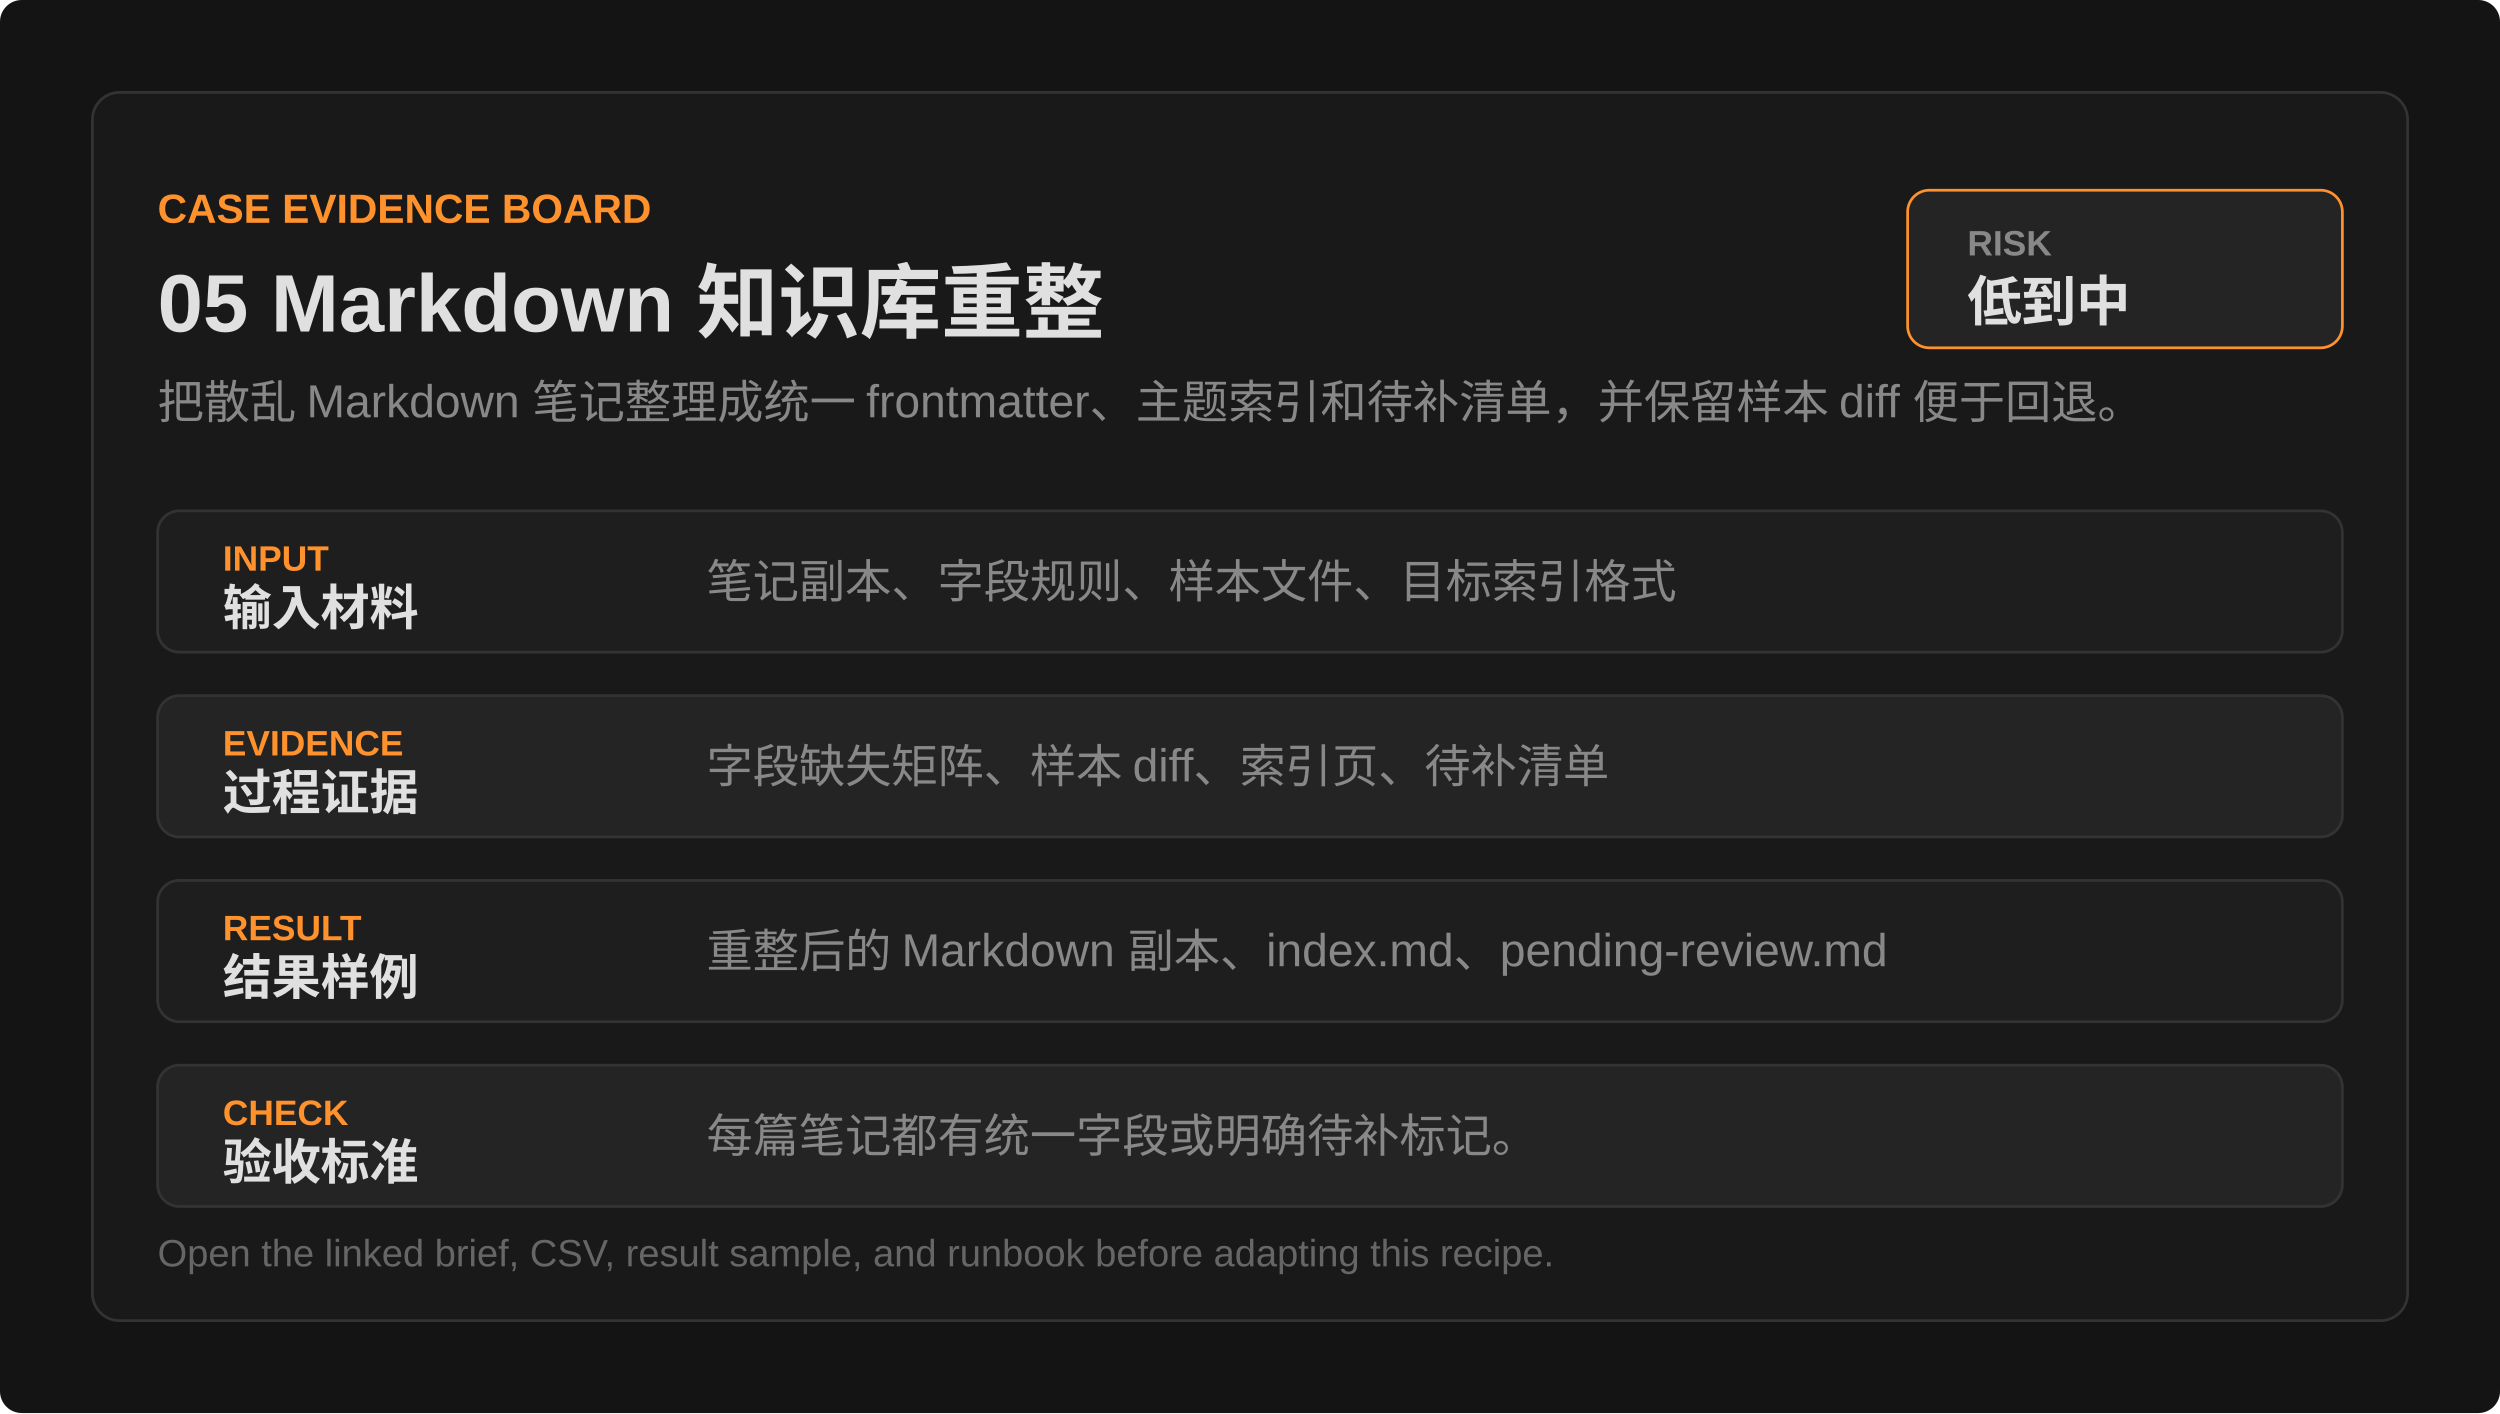
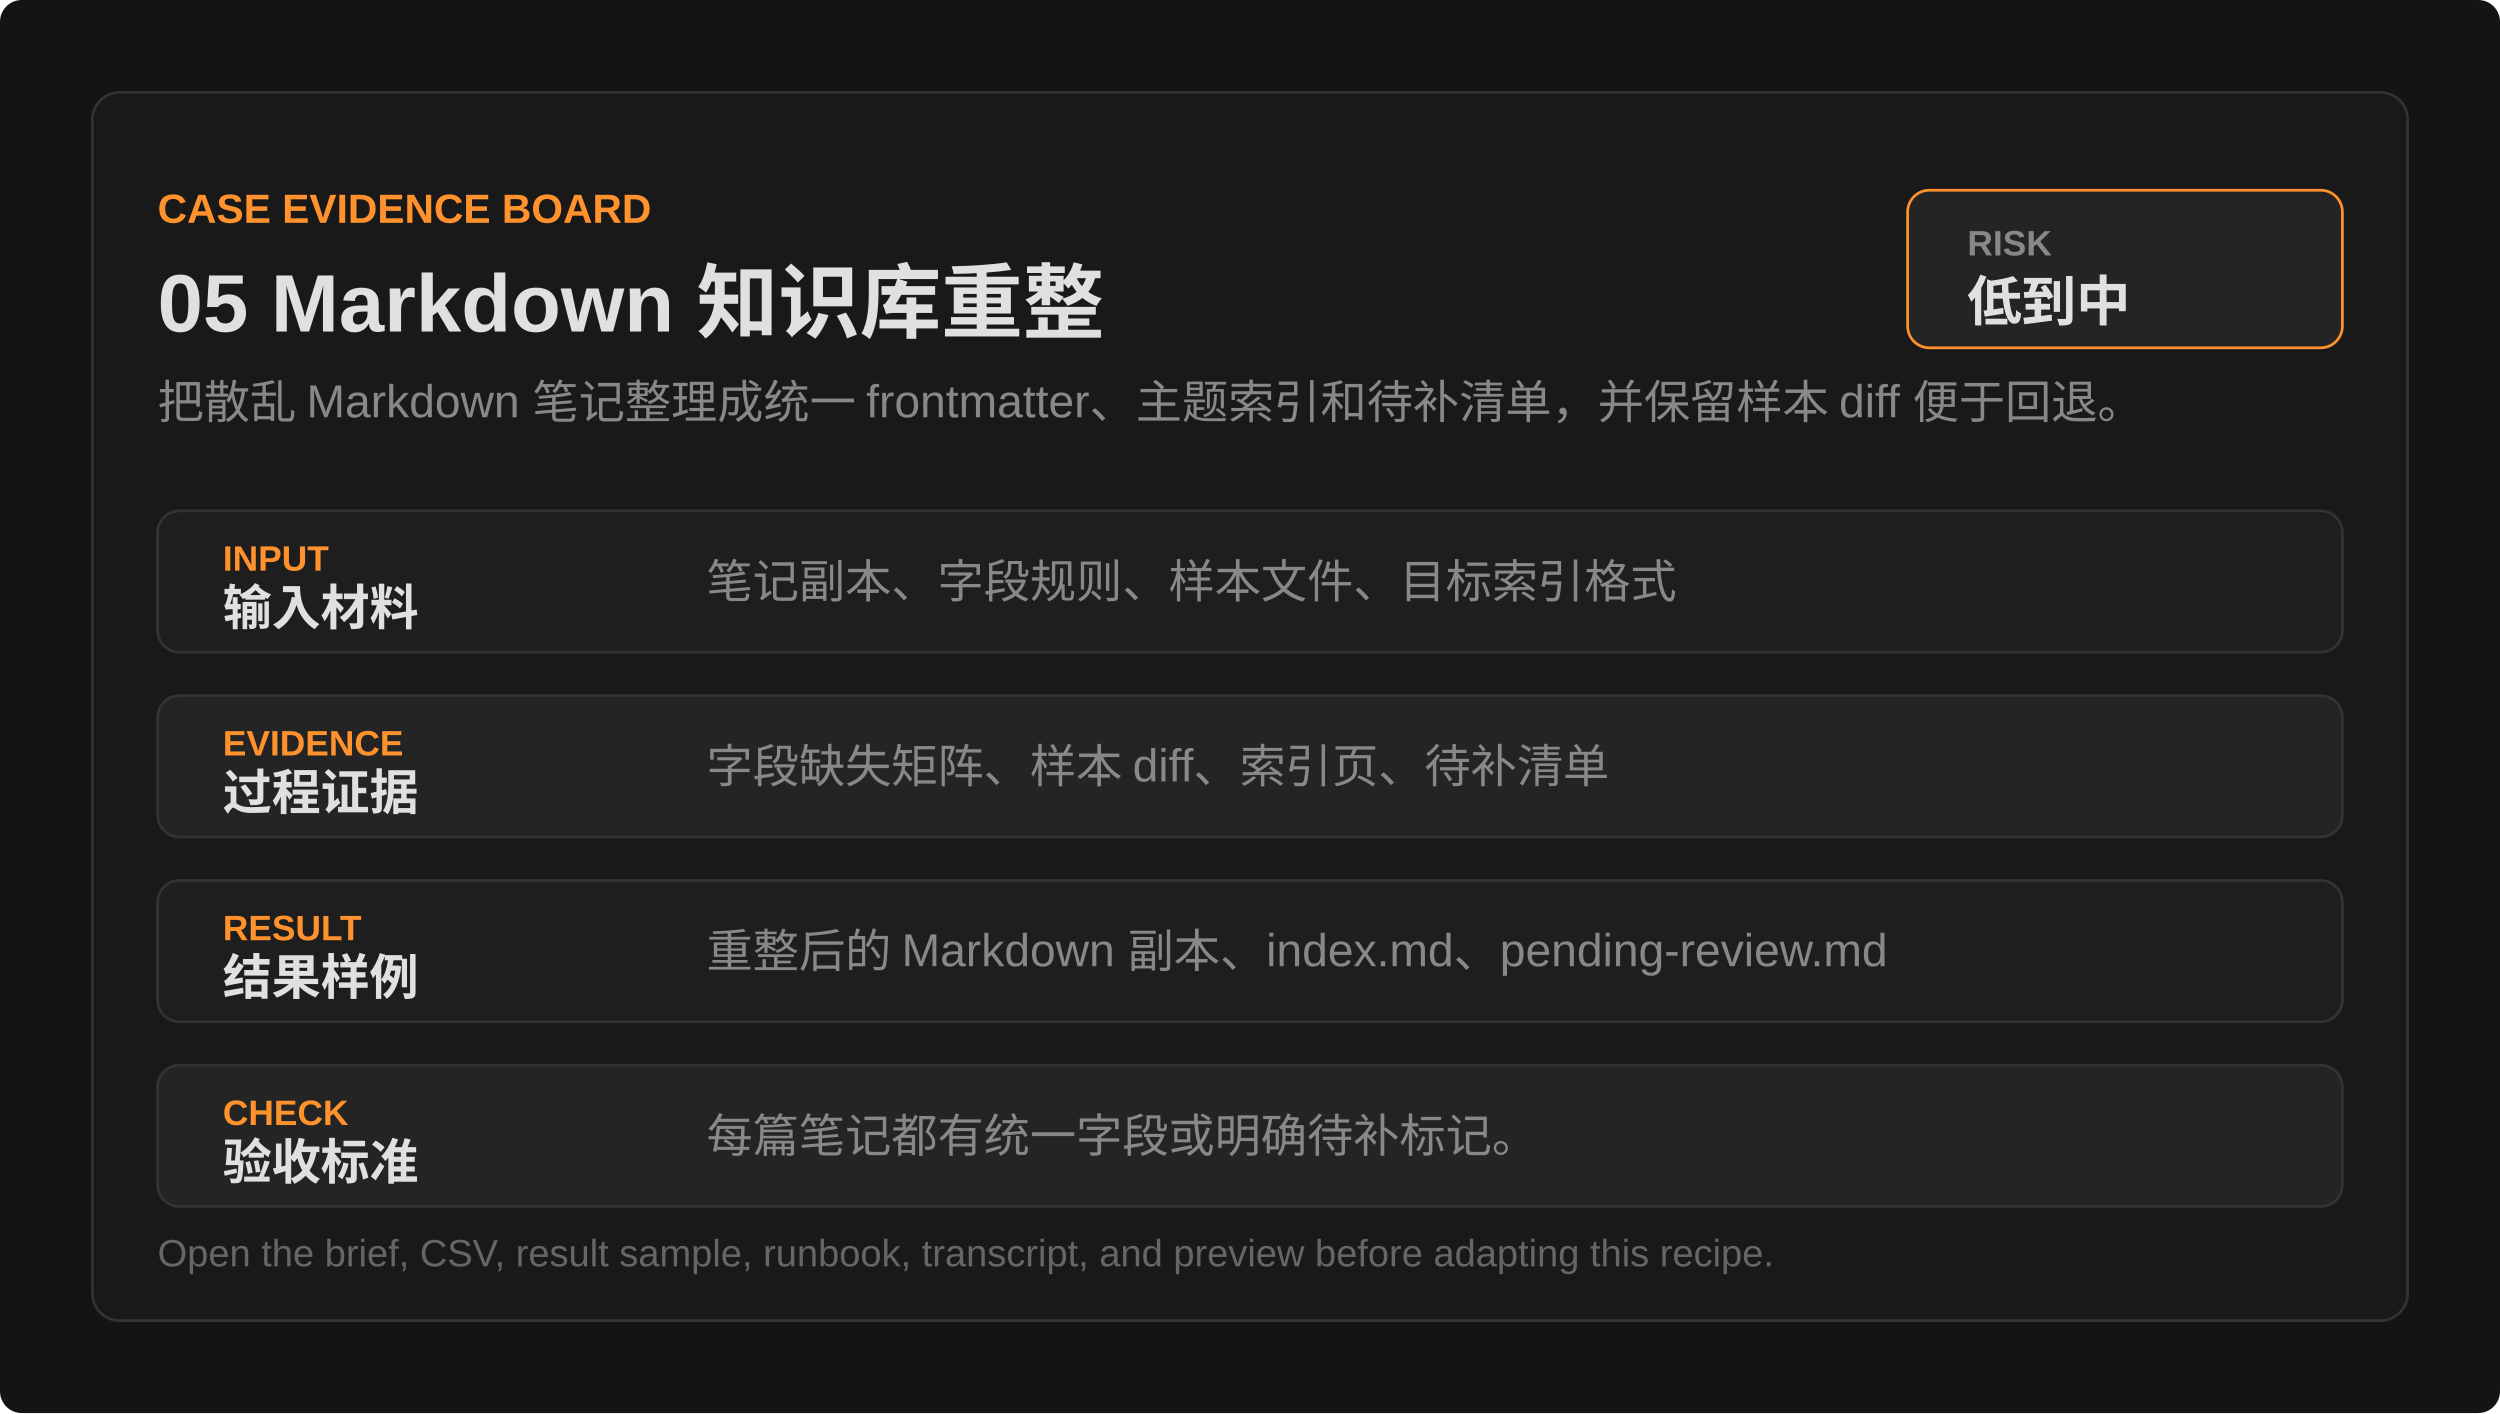
<svg xmlns="http://www.w3.org/2000/svg" viewBox="0 0 920 520" role="img" aria-labelledby="title desc">
  <rect width="920" height="520" rx="8" fill="#141414" />
  <rect x="34" y="34" width="852" height="452" rx="10" fill="#191919" stroke="#333" />
  <text x="58" y="82" fill="#ff922c" font-family="Arial" font-size="15" font-weight="800">CASE EVIDENCE BOARD</text>
  <text x="58" y="122" fill="#e0e0e0" font-family="Arial" font-size="30" font-weight="900">05 Markdown 知识库重整</text>
  <text x="58" y="154" fill="#888" font-family="Arial" font-size="17">把散乱 Markdown 笔记整理成统一 frontmatter、主题索引和待补清单，并保留样本 diff 便于回退。</text>
  <rect x="702" y="70" width="160" height="58" rx="8" fill="#242424" stroke="#ff922c" />
  <text x="724" y="94" fill="#888" font-family="Arial" font-size="13" font-weight="800">RISK</text>
  <text x="724" y="118" fill="#e0e0e0" font-family="Arial" font-size="20" font-weight="900">低到中</text>
  <g>
    <rect x="58" y="188" width="804" height="52" rx="8" fill="#1e1e1e" stroke="#333" />
    <text x="82" y="210" fill="#ff922c" font-family="Arial" font-size="13" font-weight="800">INPUT</text>
    <text x="82" y="230" fill="#e0e0e0" font-family="Arial" font-size="18" font-weight="800">输入材料</text>
    <text x="260" y="220" fill="#888" font-family="Arial" font-size="17">笔记副本、字段规则、样本文件、目标索引格式</text>
  </g>
  <g>
    <rect x="58" y="256" width="804" height="52" rx="8" fill="#242424" stroke="#333" />
    <text x="82" y="278" fill="#ff922c" font-family="Arial" font-size="13" font-weight="800">EVIDENCE</text>
    <text x="82" y="298" fill="#e0e0e0" font-family="Arial" font-size="18" font-weight="800">过程证据</text>
    <text x="260" y="288" fill="#888" font-family="Arial" font-size="17">字段缺失矩阵、样本 diff、索引页、待补清单</text>
  </g>
  <g>
    <rect x="58" y="324" width="804" height="52" rx="8" fill="#1e1e1e" stroke="#333" />
    <text x="82" y="346" fill="#ff922c" font-family="Arial" font-size="13" font-weight="800">RESULT</text>
    <text x="82" y="366" fill="#e0e0e0" font-family="Arial" font-size="18" font-weight="800">结果样例</text>
    <text x="260" y="356" fill="#888" font-family="Arial" font-size="17">重整后的 Markdown 副本、index.md、pending-review.md</text>
  </g>
  <g>
    <rect x="58" y="392" width="804" height="52" rx="8" fill="#242424" stroke="#333" />
    <text x="82" y="414" fill="#ff922c" font-family="Arial" font-size="13" font-weight="800">CHECK</text>
    <text x="82" y="434" fill="#e0e0e0" font-family="Arial" font-size="18" font-weight="800">验收标准</text>
    <text x="260" y="424" fill="#888" font-family="Arial" font-size="17">每篇笔记都有统一字段或明确待补标记。</text>
  </g>
-   <text x="58" y="466" fill="#666" font-family="Arial" font-size="14">Open the linked brief, CSV, result sample, and runbook before adapting this recipe.</text>
+   <text x="58" y="466" fill="#666" font-family="Arial" font-size="14">Open the brief, CSV, result sample, runbook, transcript, and preview before adapting this recipe.</text>
</svg>
